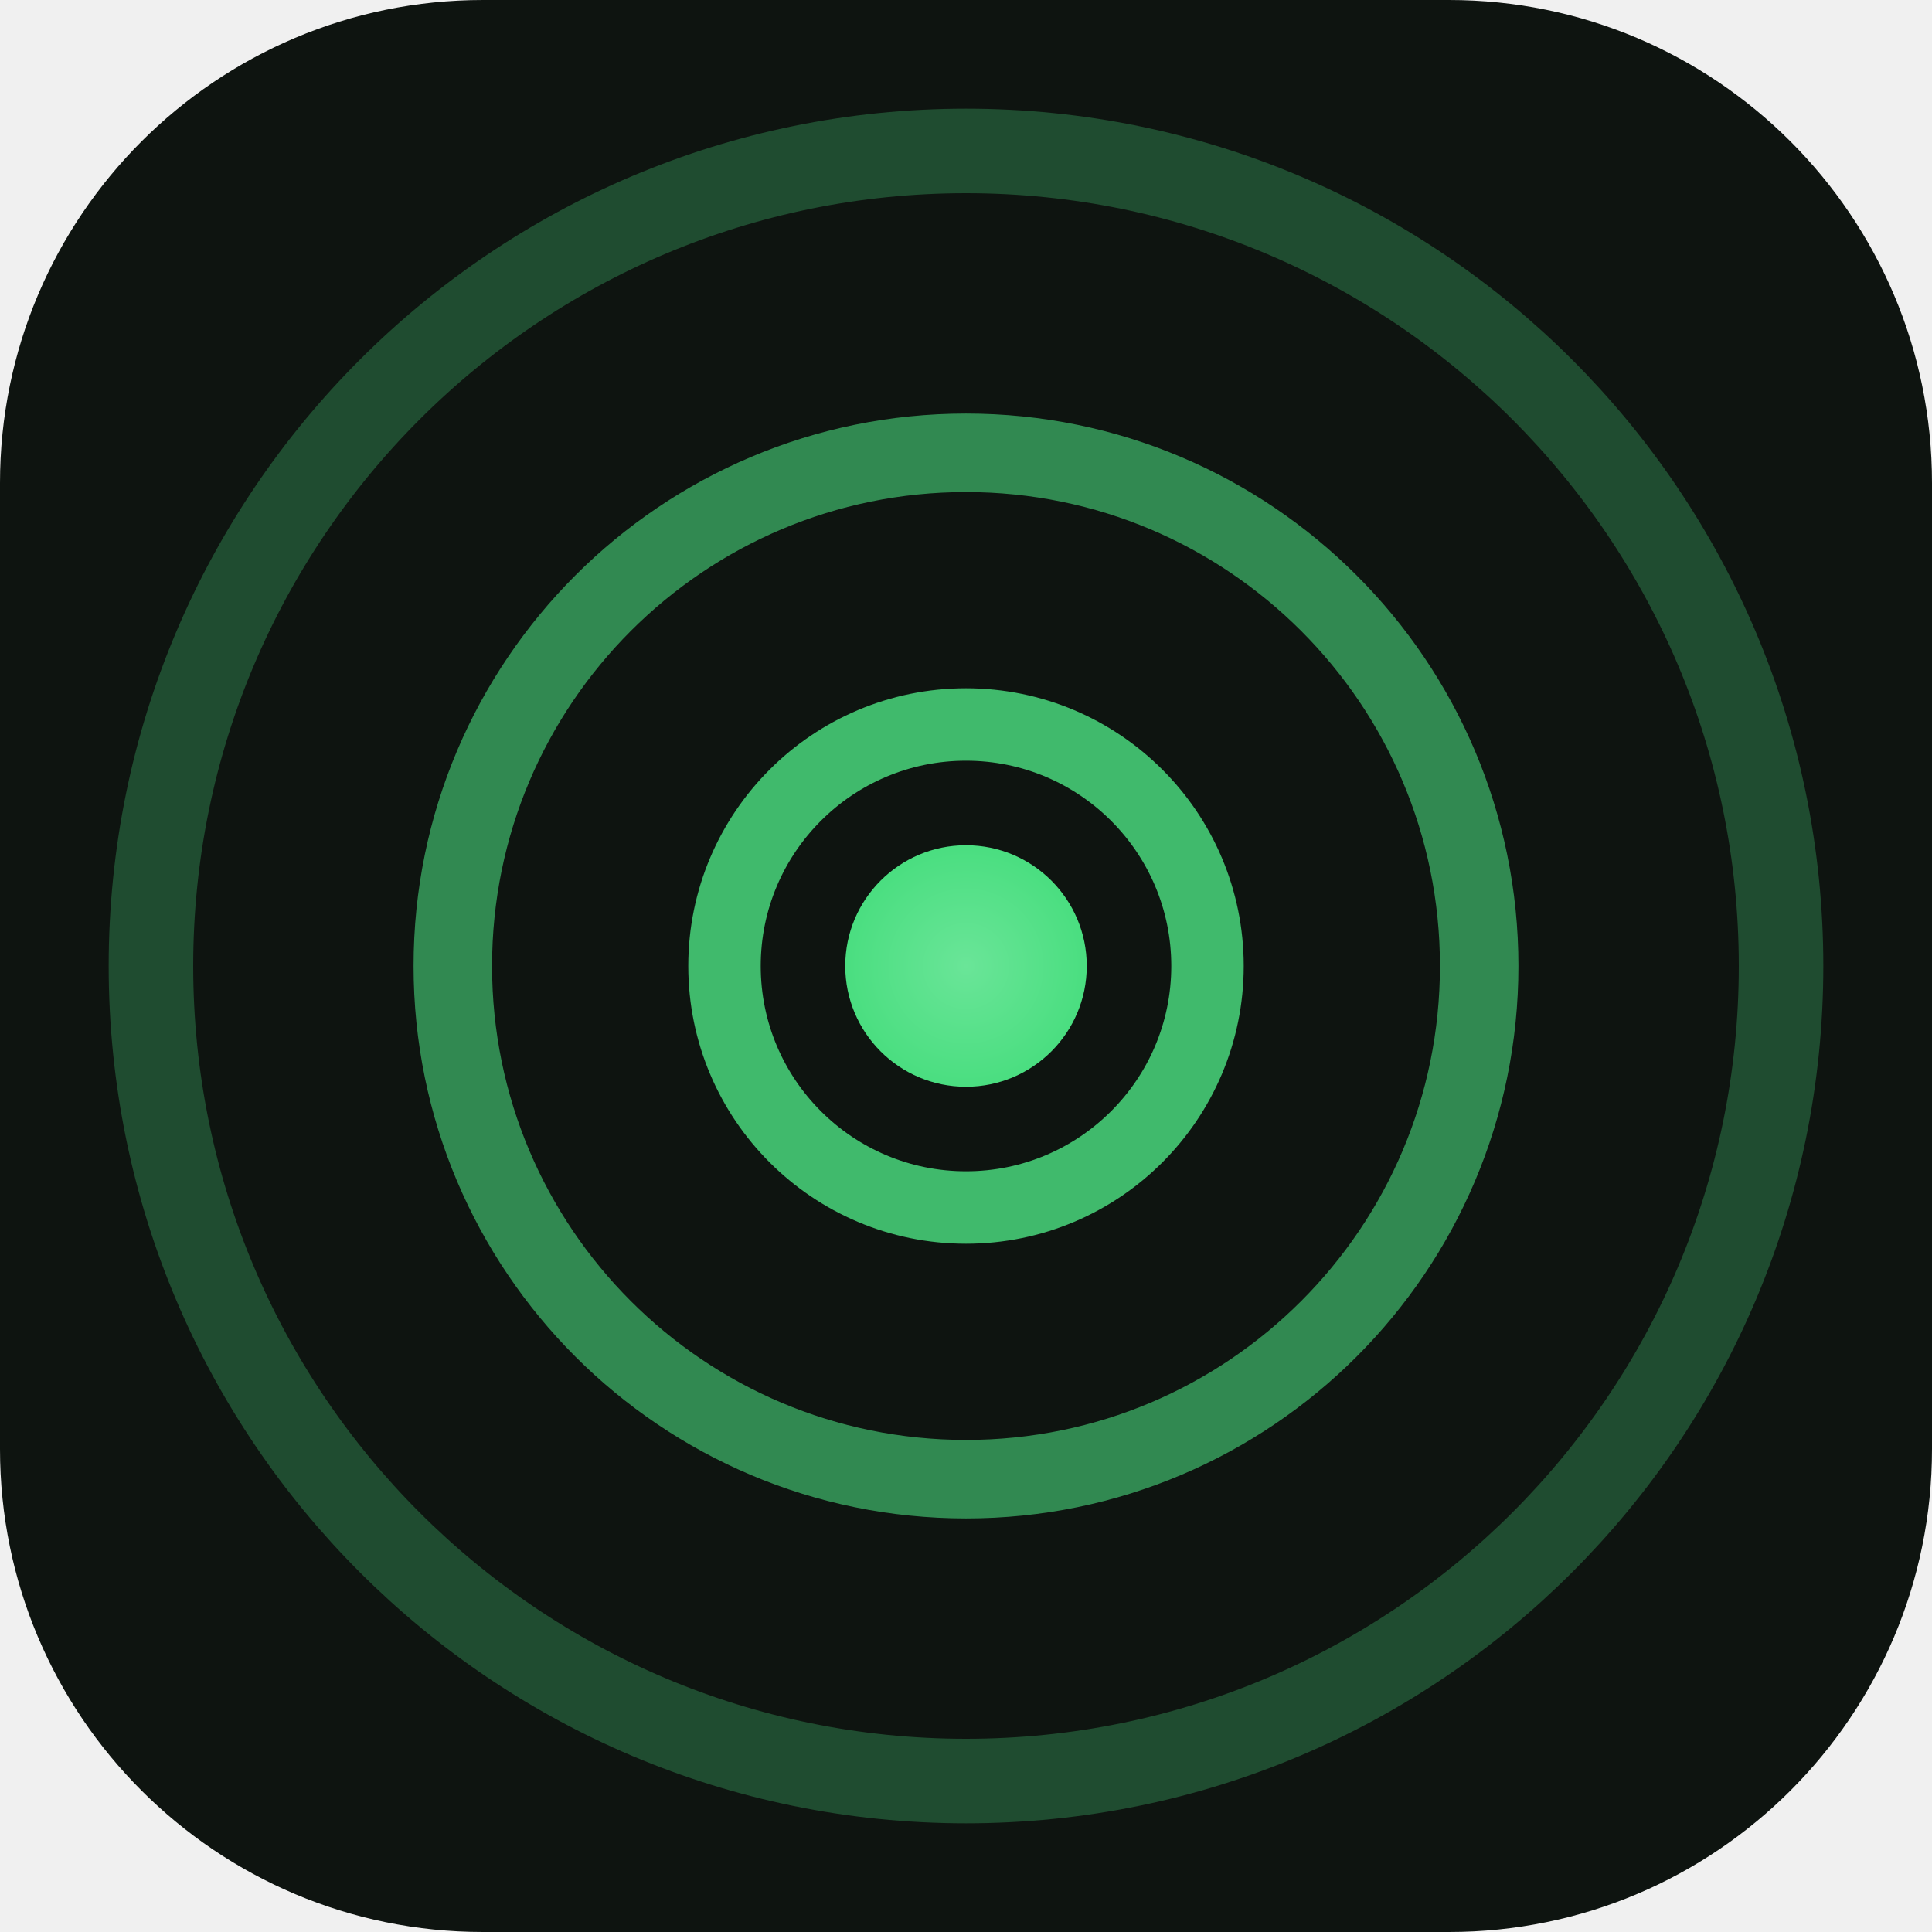
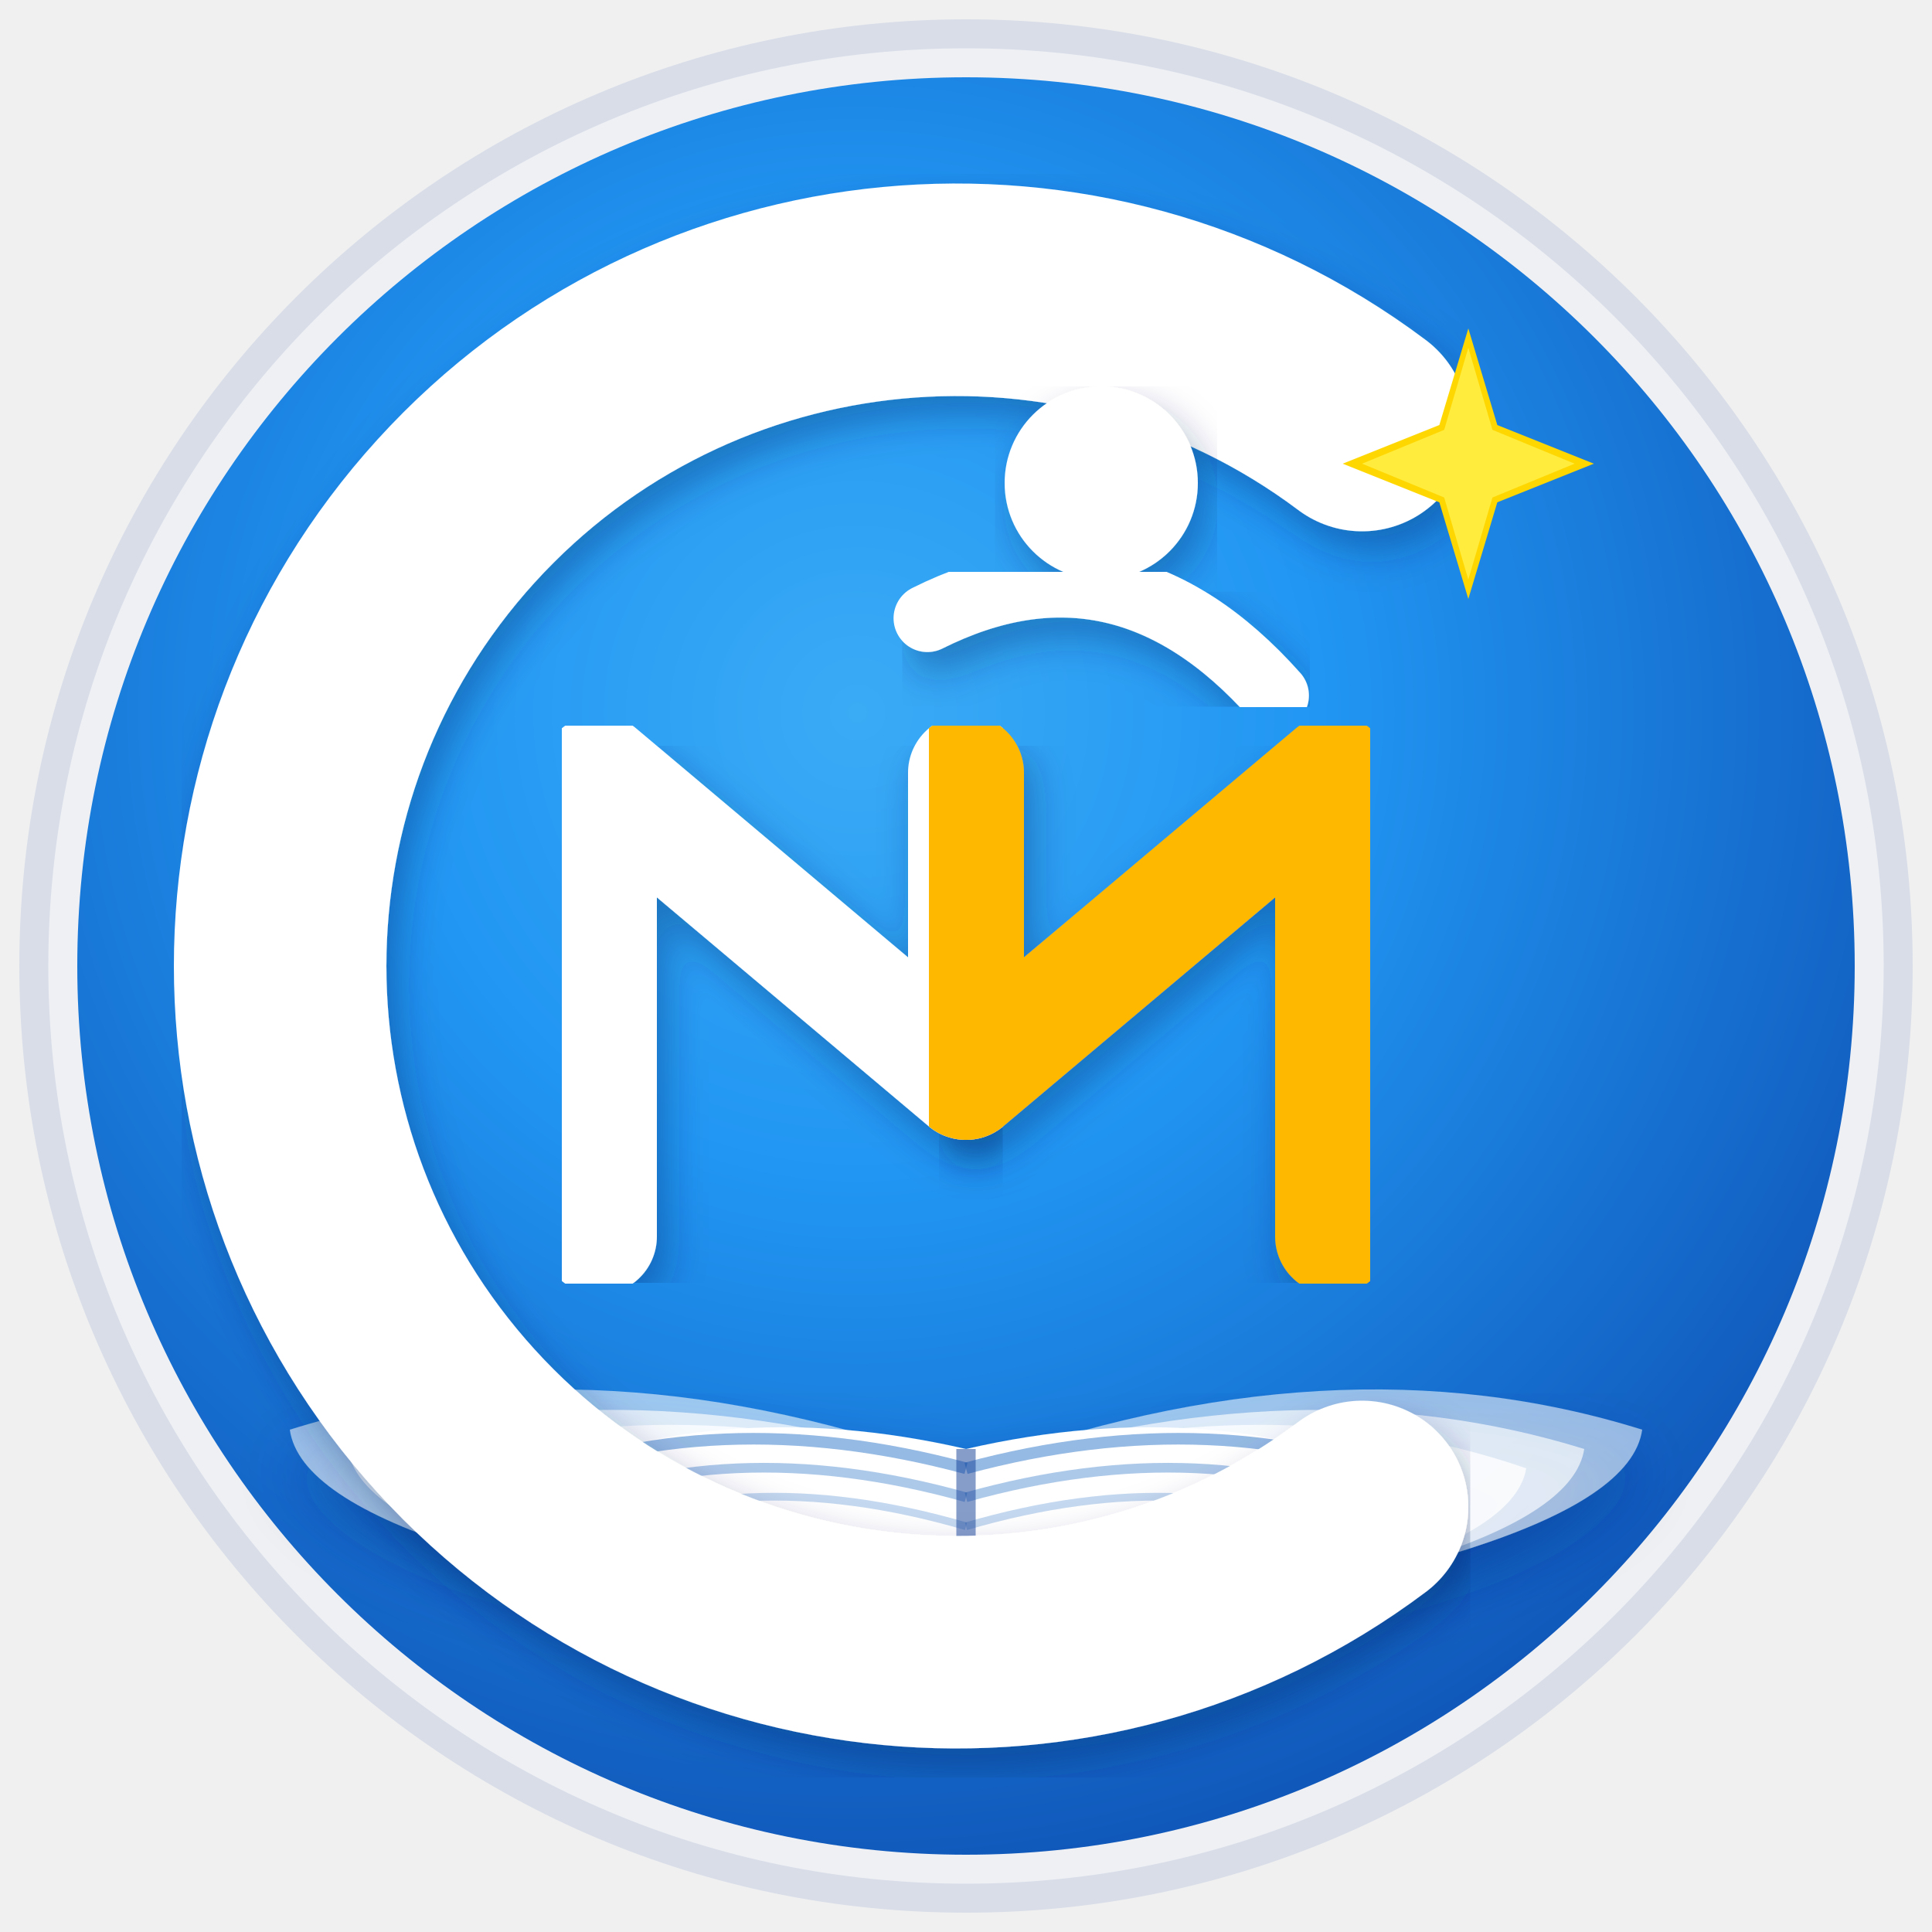
- <svg xmlns="http://www.w3.org/2000/svg" viewBox="0 0 32 32" fill="none">
-   <rect width="32" height="32" rx="8" fill="#0e1410" />
-   <circle cx="16" cy="16" r="13.5" stroke="#4ADE80" stroke-width="1.4" opacity="0.28" />
-   <circle cx="16" cy="16" r="8.5" stroke="#4ADE80" stroke-width="1.3" opacity="0.58" />
-   <circle cx="16" cy="16" r="4" stroke="#4ADE80" stroke-width="1.2" opacity="0.82" />
-   <radialGradient id="d" cx="50%" cy="50%" r="50%">
-     <stop offset="0%" stop-color="#6AE598" />
-     <stop offset="100%" stop-color="#4ADE80" />
-   </radialGradient>
-   <circle cx="16" cy="16" r="2" fill="url(#d)" />
+ <svg xmlns="http://www.w3.org/2000/svg" viewBox="0 0 200 200" fill="none">
+   <defs>
+     <radialGradient id="bgGrad" cx="44%" cy="36%" r="64%">
+       <stop offset="0%" stop-color="#3AABF5" />
+       <stop offset="40%" stop-color="#2196F3" />
+       <stop offset="100%" stop-color="#1059BB" />
+     </radialGradient>
+     <filter id="softShadow" x="-10%" y="-10%" width="120%" height="120%">
+       <feDropShadow dx="1" dy="2" stdDeviation="2" flood-color="rgba(0,40,100,0.35)" />
+     </filter>
+     <filter id="bookShadow" x="-10%" y="-10%" width="130%" height="130%">
+       <feDropShadow dx="0" dy="3" stdDeviation="3" flood-color="rgba(0,40,120,0.4)" />
+     </filter>
+   </defs>
+   <circle cx="100" cy="100" r="98" fill="#D8DDE8" />
+   <circle cx="100" cy="100" r="95" fill="#EEF0F4" />
+   <circle cx="100" cy="100" r="92" fill="url(#bgGrad)" />
+   <g filter="url(#bookShadow)">
+     <path d="M100 152 Q62 138 30 148 Q32 162 100 170 Z" fill="white" opacity="0.55" />
+     <path d="M100 152 Q65 141 36 150 Q38 163 100 170 Z" fill="white" opacity="0.65" />
+     <path d="M100 152 Q68 143 42 152 Q44 164 100 170 Z" fill="white" opacity="0.75" />
+     <path d="M100 152 Q72 146 50 155 Q51 165 100 170 Z" fill="white" opacity="0.9" />
+     <path d="M100 150 Q74 144 52 154 Q53 162 100 168 Z" fill="white" />
+     <path d="M100 152 Q138 138 170 148 Q168 162 100 170 Z" fill="white" opacity="0.55" />
+     <path d="M100 152 Q135 141 164 150 Q162 163 100 170 Z" fill="white" opacity="0.65" />
+     <path d="M100 152 Q132 143 158 152 Q156 164 100 170 Z" fill="white" opacity="0.75" />
+     <path d="M100 152 Q128 146 150 155 Q149 165 100 170 Z" fill="white" opacity="0.9" />
+     <path d="M100 150 Q126 144 148 154 Q147 162 100 168 Z" fill="white" />
+   </g>
+   <path d="M100 152 Q74 145 52 154" stroke="#1565C0" stroke-width="1.2" fill="none" opacity="0.45" />
+   <path d="M100 155 Q75 148 55 157" stroke="#1565C0" stroke-width="1" fill="none" opacity="0.35" />
+   <path d="M100 158 Q76 151 58 160" stroke="#1565C0" stroke-width="0.8" fill="none" opacity="0.25" />
+   <path d="M100 152 Q126 145 148 154" stroke="#1565C0" stroke-width="1.2" fill="none" opacity="0.45" />
+   <path d="M100 155 Q125 148 145 157" stroke="#1565C0" stroke-width="1" fill="none" opacity="0.35" />
+   <path d="M100 158 Q124 151 142 160" stroke="#1565C0" stroke-width="0.8" fill="none" opacity="0.25" />
+   <line x1="100" y1="150" x2="100" y2="170" stroke="rgba(15,60,150,0.5)" stroke-width="2" />
+   <path d="M 141 44 A 70 70 0 1 0 141 156" stroke="white" stroke-width="22" fill="none" stroke-linecap="round" filter="url(#softShadow)" />
+   <path d="M 62 128 L 62 80 L 100 112 L 100 80" stroke="white" stroke-width="12" fill="none" stroke-linecap="round" stroke-linejoin="round" filter="url(#softShadow)" />
+   <path d="M 100 80 L 100 112 L 138 80 L 138 128" stroke="#FFB800" stroke-width="12" fill="none" stroke-linecap="round" stroke-linejoin="round" filter="url(#softShadow)" />
+   <circle cx="114" cy="50" r="10" fill="white" filter="url(#softShadow)" />
+   <path d="M 96 64 Q 116 54 132 72" stroke="white" stroke-width="7" fill="none" stroke-linecap="round" filter="url(#softShadow)" />
+   <path d="M 152 34            L 155 44            L 165 48            L 155 52            L 152 62            L 149 52            L 139 48            L 149 44            Z" fill="#FFD700" />
+   <path d="M 152 36 L 154.5 44.5 L 163 48 L 154.5 51.5 L 152 60 L 149.5 51.5 L 141 48 L 149.5 44.5 Z" fill="#FFEC3D" />
</svg>
